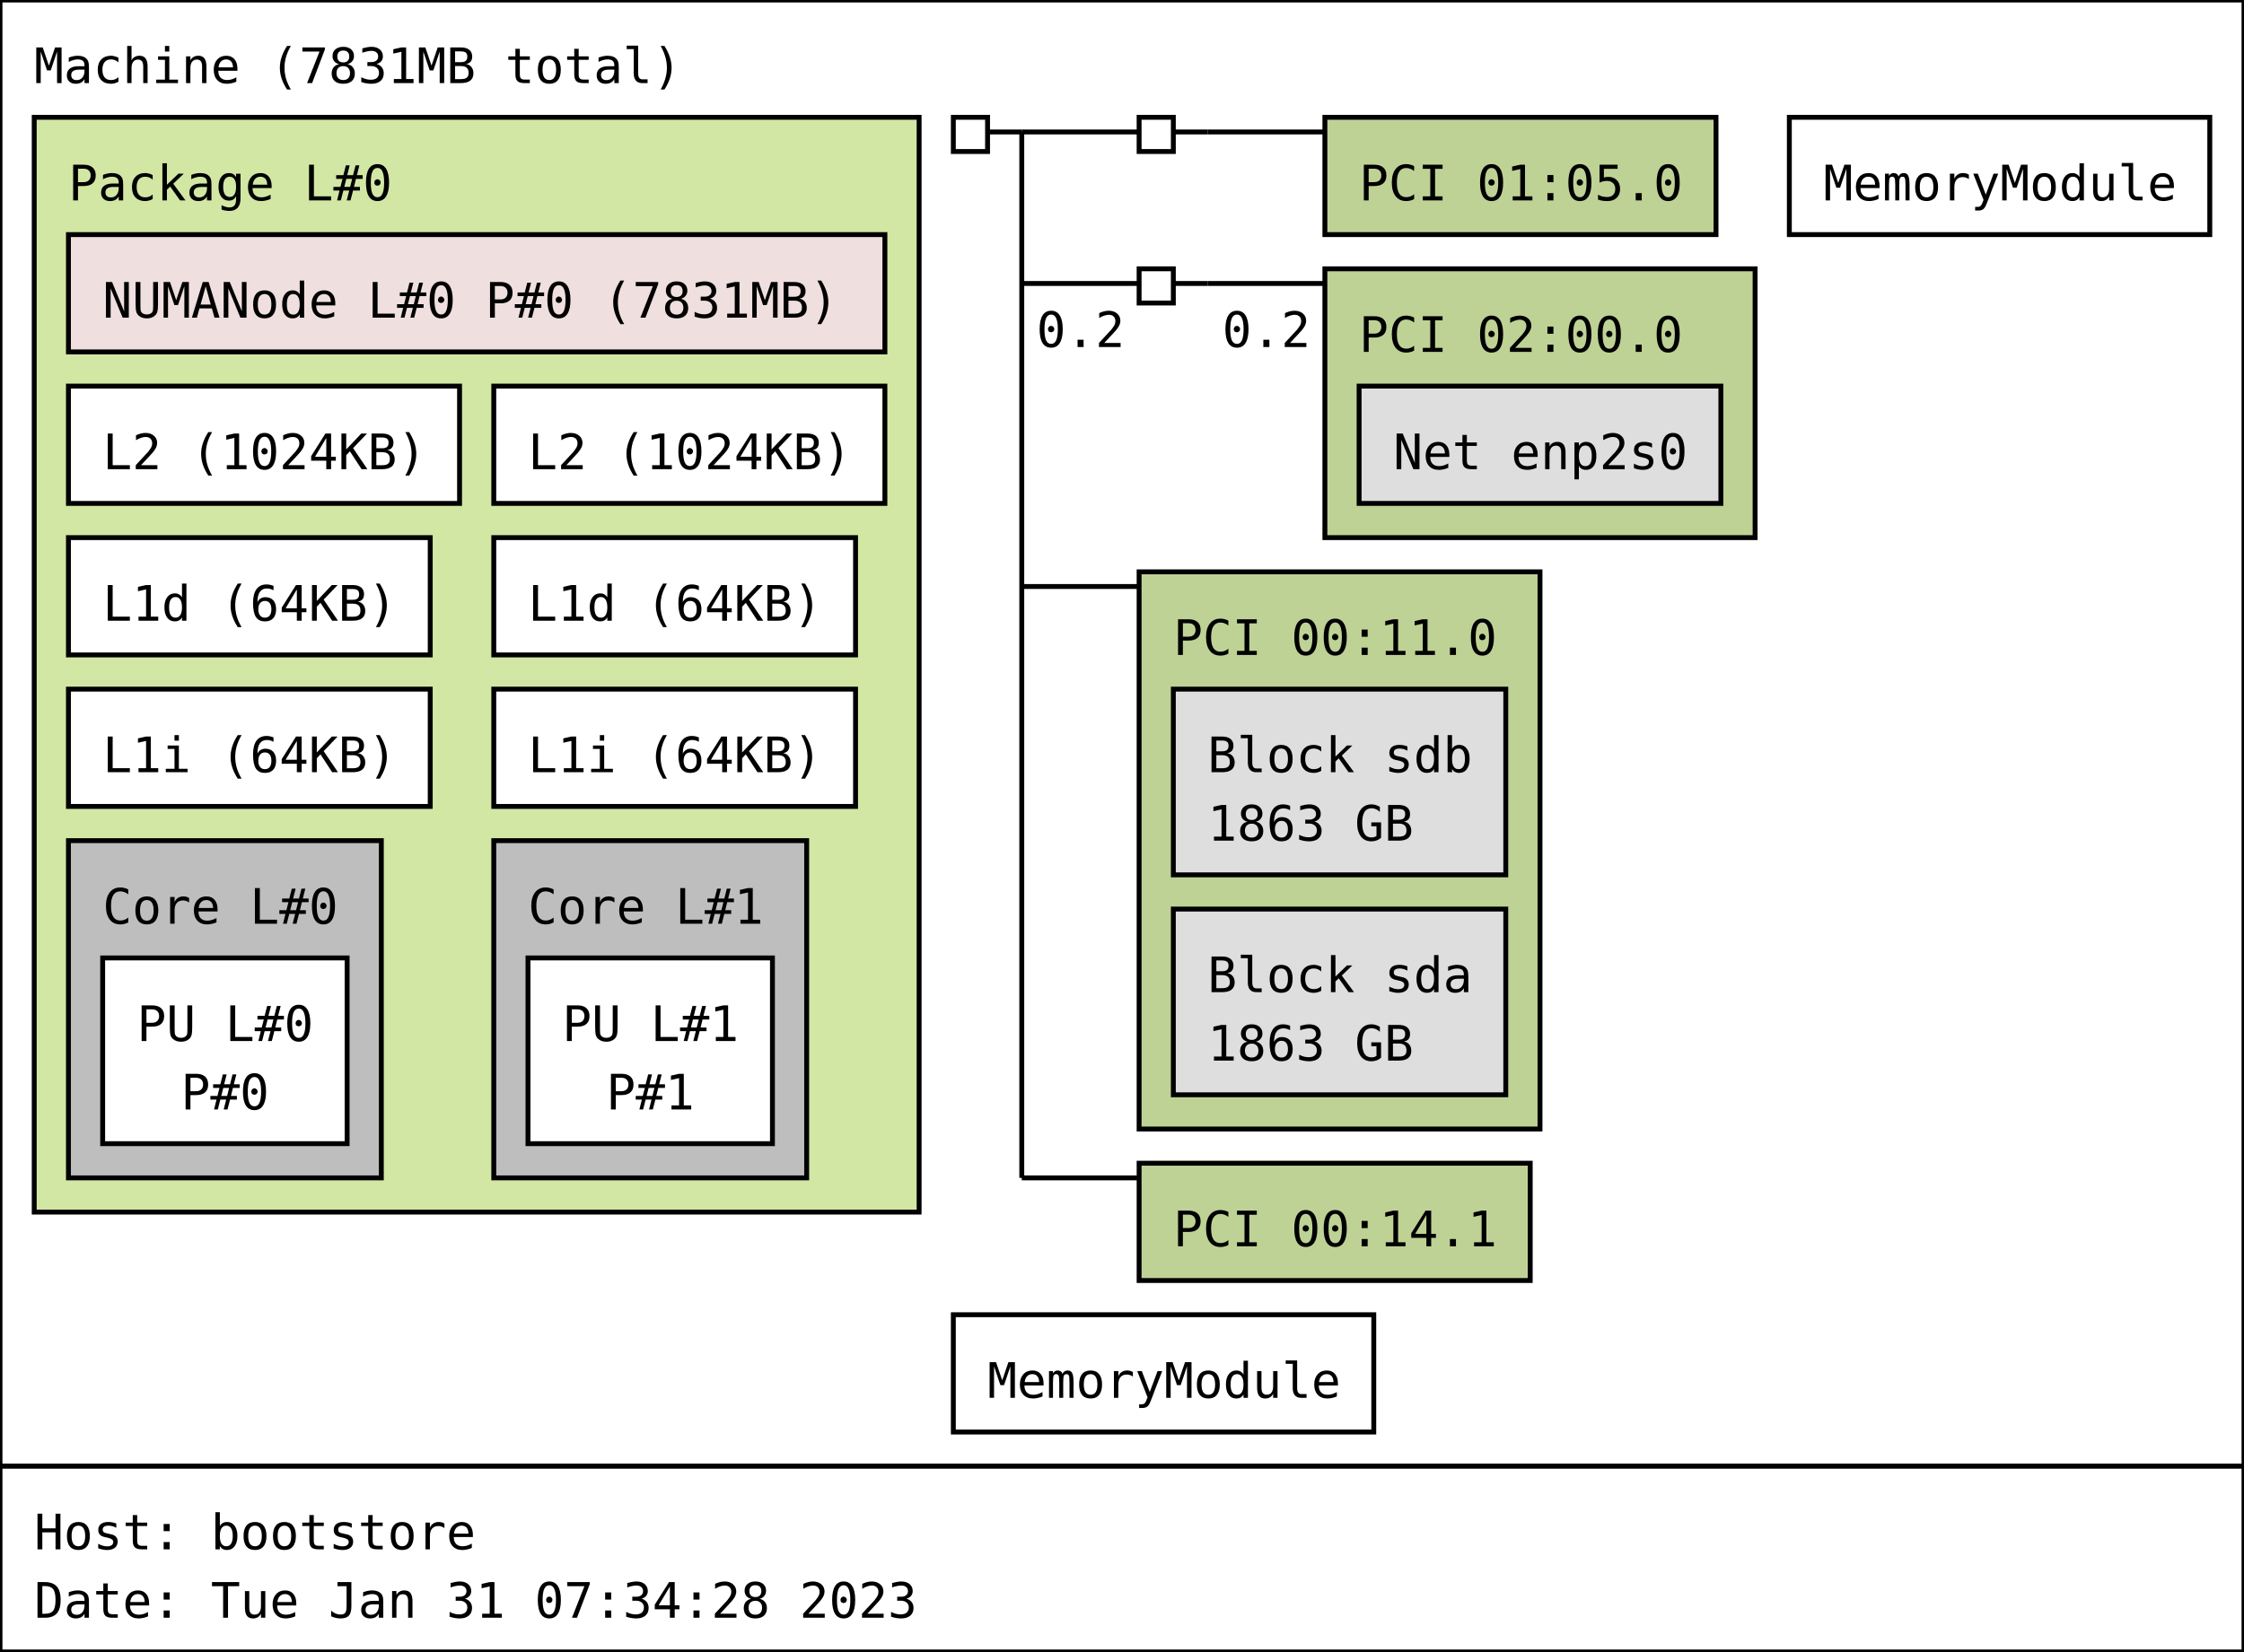
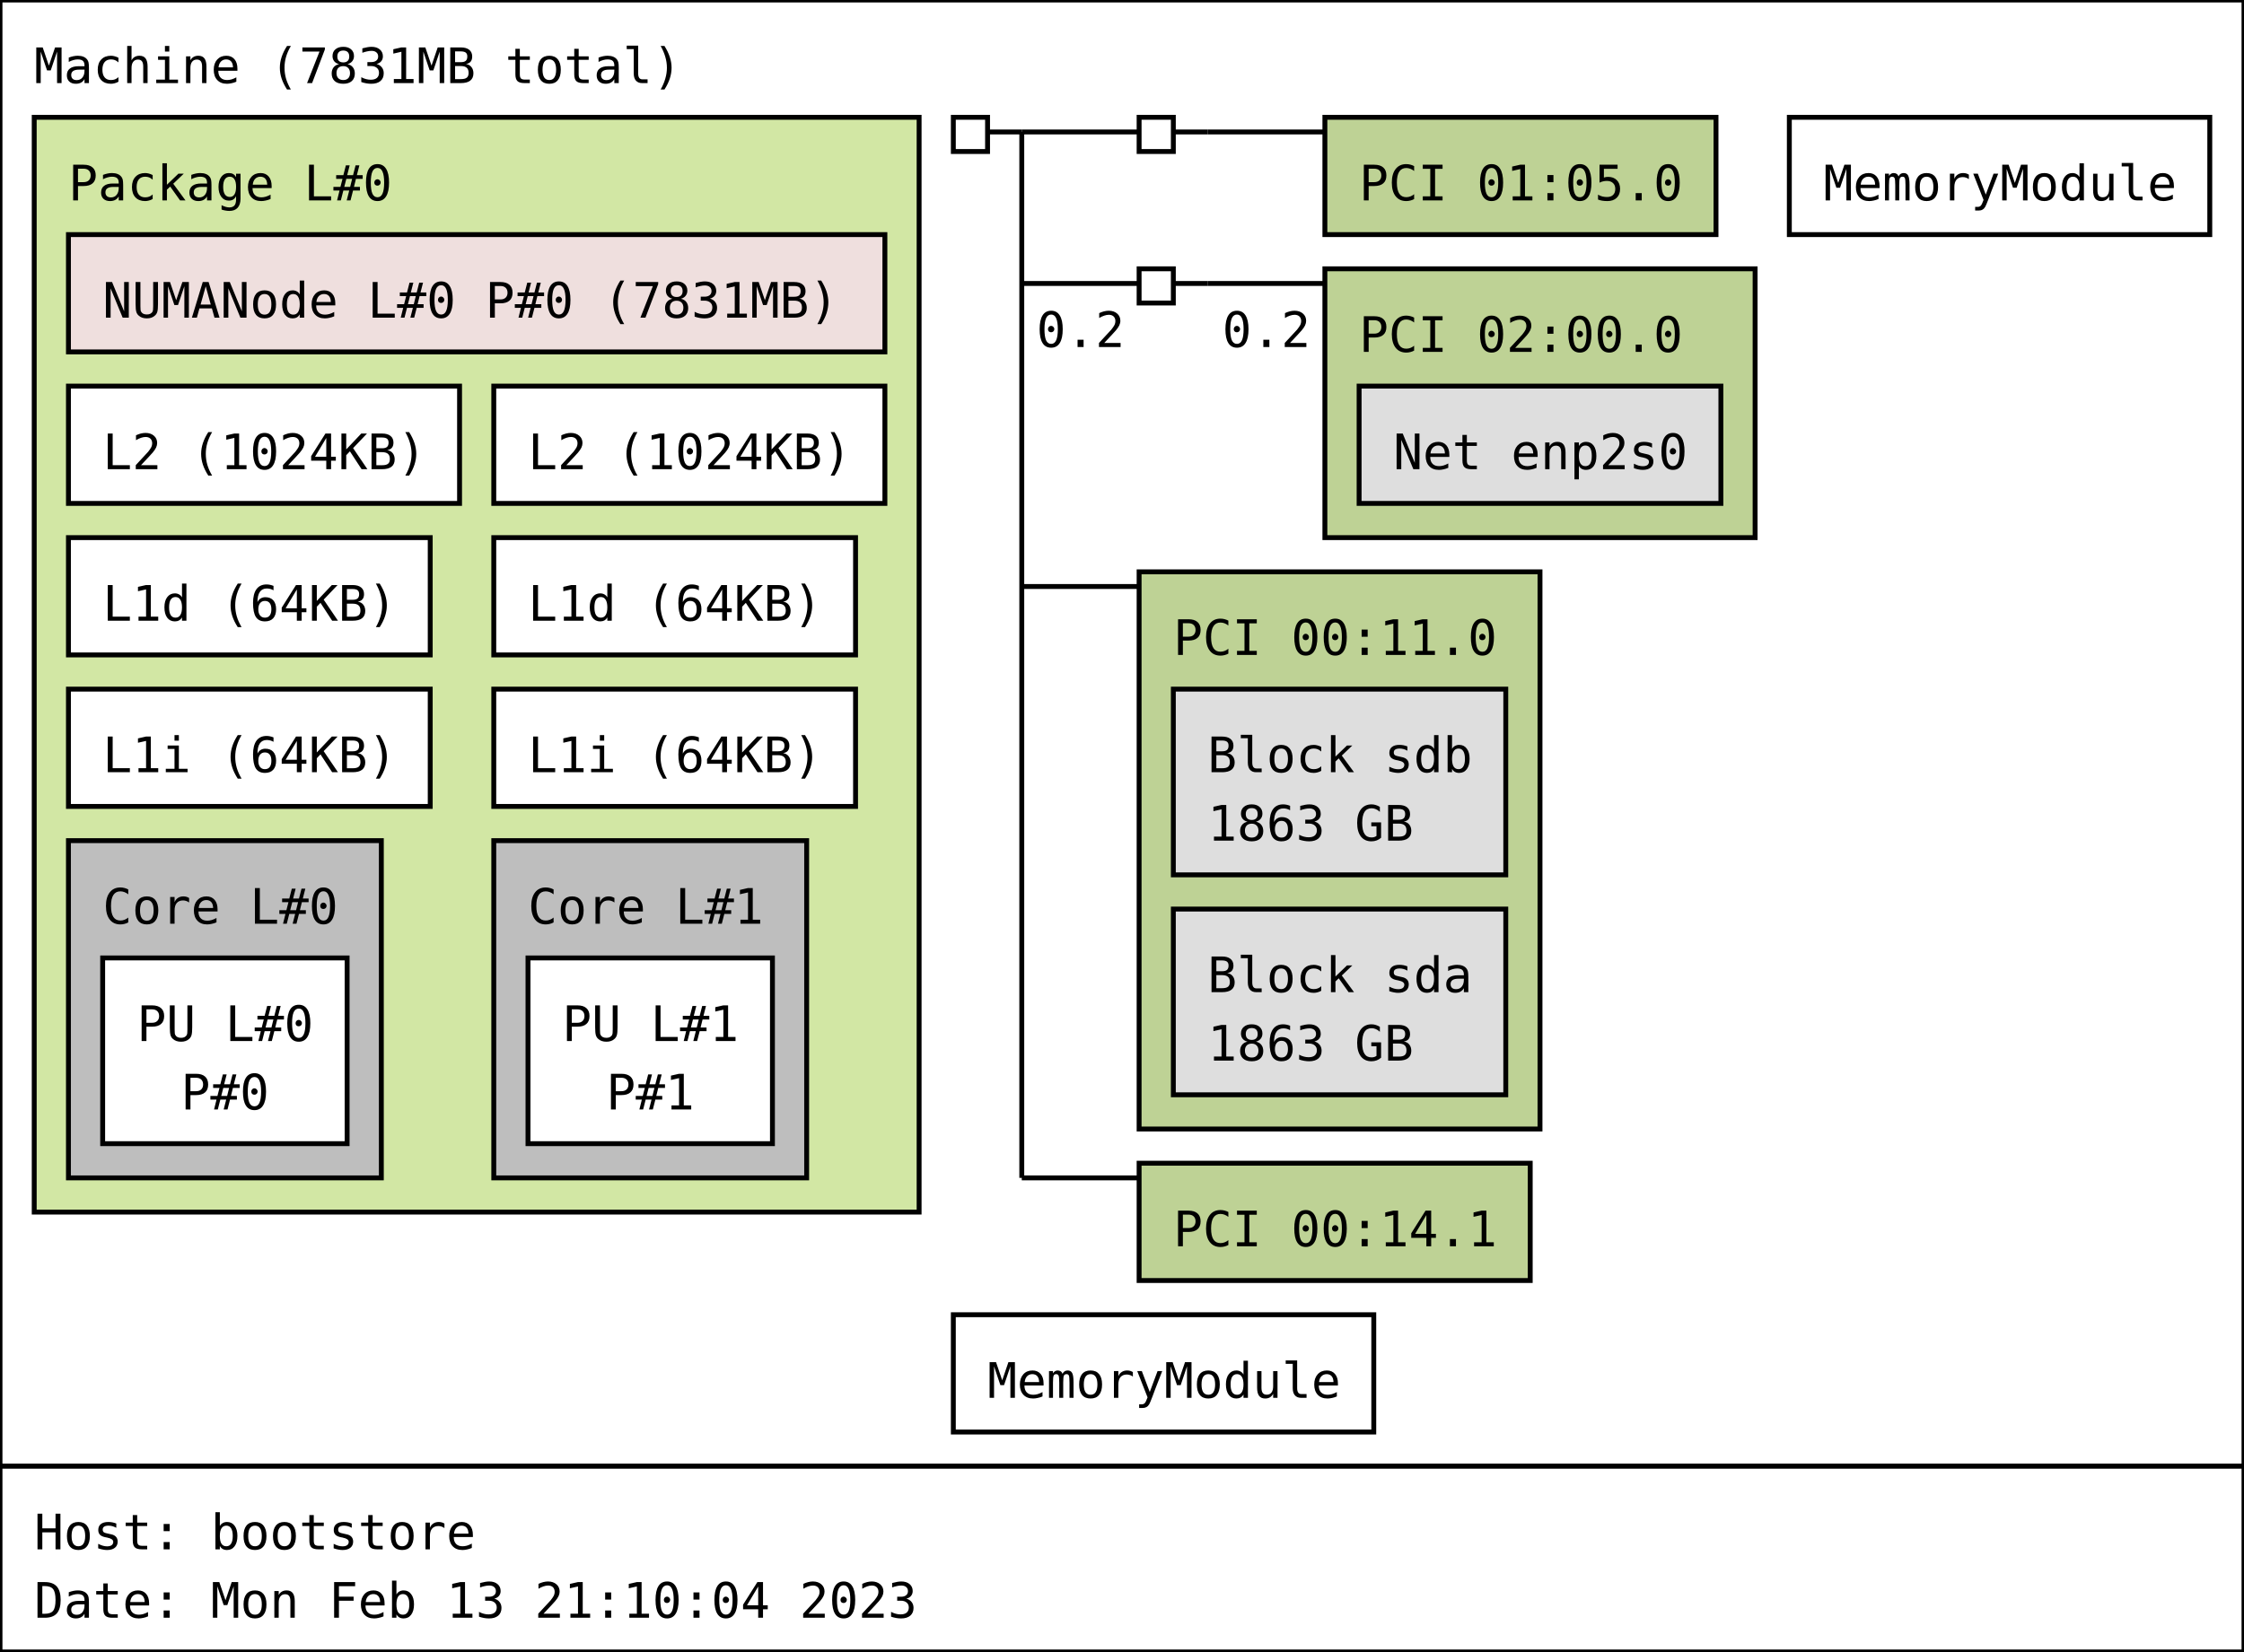
<svg xmlns="http://www.w3.org/2000/svg" width="459px" height="338px" viewBox="0 0 459px 338px" version="1.1">
  <rect id="Machine_0_rect" class="Machine" x="0" y="0" width="459" height="300" fill="rgb(255,255,255)" stroke="rgb(0,0,0)" stroke-width="1" />
  <text id="Machine_0_text" class="Machine" font-family="Monospace" x="7" y="17" fill="rgb(0,0,0)" font-size="10px">Machine (7831MB total)</text>
  <rect id="Package_0_rect" class="Package" x="7" y="24" width="181" height="224" fill="rgb(210,231,164)" stroke="rgb(0,0,0)" stroke-width="1" />
  <text id="Package_0_text" class="Package" font-family="Monospace" x="14" y="41" fill="rgb(0,0,0)" font-size="10px">Package L#0</text>
  <rect id="L2_0_rect" class="L2" x="14" y="79" width="80" height="24" fill="rgb(255,255,255)" stroke="rgb(0,0,0)" stroke-width="1" />
  <text id="L2_0_text" class="L2" font-family="Monospace" x="21" y="96" fill="rgb(0,0,0)" font-size="10px">L2 (1024KB)</text>
  <rect id="L1d_0_rect" class="L1d" x="14" y="110" width="74" height="24" fill="rgb(255,255,255)" stroke="rgb(0,0,0)" stroke-width="1" />
  <text id="L1d_0_text" class="L1d" font-family="Monospace" x="21" y="127" fill="rgb(0,0,0)" font-size="10px">L1d (64KB)</text>
  <rect id="L1i_0_rect" class="L1i" x="14" y="141" width="74" height="24" fill="rgb(255,255,255)" stroke="rgb(0,0,0)" stroke-width="1" />
  <text id="L1i_0_text" class="L1i" font-family="Monospace" x="21" y="158" fill="rgb(0,0,0)" font-size="10px">L1i (64KB)</text>
  <rect id="Core_0_rect" class="Core" x="14" y="172" width="64" height="69" fill="rgb(190,190,190)" stroke="rgb(0,0,0)" stroke-width="1" />
  <text id="Core_0_text" class="Core" font-family="Monospace" x="21" y="189" fill="rgb(0,0,0)" font-size="10px">Core L#0</text>
  <rect id="PU_0_rect" class="PU" x="21" y="196" width="50" height="38" fill="rgb(255,255,255)" stroke="rgb(0,0,0)" stroke-width="1" />
  <text id="PU_0_text" class="PU" font-family="Monospace" x="28" y="213" fill="rgb(0,0,0)" font-size="10px">PU L#0</text>
  <text id="PU_0_text_1" class="PU" font-family="Monospace" x="37" y="227" fill="rgb(0,0,0)" font-size="10px">P#0</text>
  <rect id="L2_1_rect" class="L2" x="101" y="79" width="80" height="24" fill="rgb(255,255,255)" stroke="rgb(0,0,0)" stroke-width="1" />
  <text id="L2_1_text" class="L2" font-family="Monospace" x="108" y="96" fill="rgb(0,0,0)" font-size="10px">L2 (1024KB)</text>
  <rect id="L1d_1_rect" class="L1d" x="101" y="110" width="74" height="24" fill="rgb(255,255,255)" stroke="rgb(0,0,0)" stroke-width="1" />
  <text id="L1d_1_text" class="L1d" font-family="Monospace" x="108" y="127" fill="rgb(0,0,0)" font-size="10px">L1d (64KB)</text>
  <rect id="L1i_1_rect" class="L1i" x="101" y="141" width="74" height="24" fill="rgb(255,255,255)" stroke="rgb(0,0,0)" stroke-width="1" />
  <text id="L1i_1_text" class="L1i" font-family="Monospace" x="108" y="158" fill="rgb(0,0,0)" font-size="10px">L1i (64KB)</text>
  <rect id="Core_1_rect" class="Core" x="101" y="172" width="64" height="69" fill="rgb(190,190,190)" stroke="rgb(0,0,0)" stroke-width="1" />
  <text id="Core_1_text" class="Core" font-family="Monospace" x="108" y="189" fill="rgb(0,0,0)" font-size="10px">Core L#1</text>
  <rect id="PU_1_rect" class="PU" x="108" y="196" width="50" height="38" fill="rgb(255,255,255)" stroke="rgb(0,0,0)" stroke-width="1" />
  <text id="PU_1_text" class="PU" font-family="Monospace" x="115" y="213" fill="rgb(0,0,0)" font-size="10px">PU L#1</text>
  <text id="PU_1_text_1" class="PU" font-family="Monospace" x="124" y="227" fill="rgb(0,0,0)" font-size="10px">P#1</text>
  <rect id="NUMANode_0_rect" class="NUMANode" x="14" y="48" width="167" height="24" fill="rgb(239,223,222)" stroke="rgb(0,0,0)" stroke-width="1" />
  <text id="NUMANode_0_text" class="NUMANode" font-family="Monospace" x="21" y="65" fill="rgb(0,0,0)" font-size="10px">NUMANode L#0 P#0 (7831MB)</text>
  <rect id="HostBridge_0_rect" class="HostBridge" x="195" y="24" width="7" height="7" fill="rgb(255,255,255)" stroke="rgb(0,0,0)" stroke-width="1" />
  <line id="HostBridge_0_line" class="HostBridge" x1="202" y1="27" x2="209" y2="27" stroke="rgb(0,0,0)" stroke-width="1" />
  <line id="HostBridge_0_line_2" class="HostBridge" x1="209" y1="27" x2="233" y2="27" stroke="rgb(0,0,0)" stroke-width="1" />
  <line id="HostBridge_0_line_3" class="HostBridge" x1="209" y1="58" x2="233" y2="58" stroke="rgb(0,0,0)" stroke-width="1" />
  <text id="HostBridge_0_text_3" class="HostBridge" font-family="Monospace" x="212" y="71" fill="rgb(0,0,0)" font-size="10px">0.2</text>
  <line id="HostBridge_0_line_4" class="HostBridge" x1="209" y1="120" x2="233" y2="120" stroke="rgb(0,0,0)" stroke-width="1" />
  <line id="HostBridge_0_line_5" class="HostBridge" x1="209" y1="241" x2="233" y2="241" stroke="rgb(0,0,0)" stroke-width="1" />
  <line id="HostBridge_0_line_1" class="HostBridge" x1="209" y1="27" x2="209" y2="241" stroke="rgb(0,0,0)" stroke-width="1" />
  <rect id="PCIBridge_1_rect" class="PCIBridge" x="233" y="24" width="7" height="7" fill="rgb(255,255,255)" stroke="rgb(0,0,0)" stroke-width="1" />
  <line id="PCIBridge_1_line" class="PCIBridge" x1="240" y1="27" x2="247" y2="27" stroke="rgb(0,0,0)" stroke-width="1" />
  <line id="PCIBridge_1_line_2" class="PCIBridge" x1="247" y1="27" x2="271" y2="27" stroke="rgb(0,0,0)" stroke-width="1" />
  <line id="PCIBridge_1_line_1" class="PCIBridge" x1="247" y1="27" x2="247" y2="27" stroke="rgb(0,0,0)" stroke-width="1" />
  <rect id="PCI_0_rect" class="PCI" x="271" y="24" width="80" height="24" fill="rgb(190,210,149)" stroke="rgb(0,0,0)" stroke-width="1" />
  <text id="PCI_0_text" class="PCI" font-family="Monospace" x="278" y="41" fill="rgb(0,0,0)" font-size="10px">PCI 01:05.0</text>
  <rect id="PCIBridge_2_rect" class="PCIBridge" x="233" y="55" width="7" height="7" fill="rgb(255,255,255)" stroke="rgb(0,0,0)" stroke-width="1" />
  <line id="PCIBridge_2_line" class="PCIBridge" x1="240" y1="58" x2="247" y2="58" stroke="rgb(0,0,0)" stroke-width="1" />
  <line id="PCIBridge_2_line_2" class="PCIBridge" x1="247" y1="58" x2="271" y2="58" stroke="rgb(0,0,0)" stroke-width="1" />
  <text id="PCIBridge_2_text_2" class="PCIBridge" font-family="Monospace" x="250" y="71" fill="rgb(0,0,0)" font-size="10px">0.2</text>
  <line id="PCIBridge_2_line_1" class="PCIBridge" x1="247" y1="58" x2="247" y2="58" stroke="rgb(0,0,0)" stroke-width="1" />
  <rect id="PCI_1_rect" class="PCI" x="271" y="55" width="88" height="55" fill="rgb(190,210,149)" stroke="rgb(0,0,0)" stroke-width="1" />
  <text id="PCI_1_text" class="PCI" font-family="Monospace" x="278" y="72" fill="rgb(0,0,0)" font-size="10px">PCI 02:00.0</text>
  <rect id="Net_0_rect" class="Net" x="278" y="79" width="74" height="24" fill="rgb(222,222,222)" stroke="rgb(0,0,0)" stroke-width="1" />
  <text id="Net_0_text" class="Net" font-family="Monospace" x="285" y="96" fill="rgb(0,0,0)" font-size="10px">Net enp2s0</text>
  <rect id="PCI_2_rect" class="PCI" x="233" y="117" width="82" height="114" fill="rgb(190,210,149)" stroke="rgb(0,0,0)" stroke-width="1" />
  <text id="PCI_2_text" class="PCI" font-family="Monospace" x="240" y="134" fill="rgb(0,0,0)" font-size="10px">PCI 00:11.0</text>
  <rect id="Block_1_rect" class="Block" x="240" y="141" width="68" height="38" fill="rgb(222,222,222)" stroke="rgb(0,0,0)" stroke-width="1" />
  <text id="Block_1_text" class="Block" font-family="Monospace" x="247" y="158" fill="rgb(0,0,0)" font-size="10px">Block sdb</text>
  <text id="Block_1_text_1" class="Block" font-family="Monospace" x="247" y="172" fill="rgb(0,0,0)" font-size="10px">1863 GB</text>
  <rect id="Block_2_rect" class="Block" x="240" y="186" width="68" height="38" fill="rgb(222,222,222)" stroke="rgb(0,0,0)" stroke-width="1" />
  <text id="Block_2_text" class="Block" font-family="Monospace" x="247" y="203" fill="rgb(0,0,0)" font-size="10px">Block sda</text>
  <text id="Block_2_text_1" class="Block" font-family="Monospace" x="247" y="217" fill="rgb(0,0,0)" font-size="10px">1863 GB</text>
  <rect id="PCI_3_rect" class="PCI" x="233" y="238" width="80" height="24" fill="rgb(190,210,149)" stroke="rgb(0,0,0)" stroke-width="1" />
  <text id="PCI_3_text" class="PCI" font-family="Monospace" x="240" y="255" fill="rgb(0,0,0)" font-size="10px">PCI 00:14.1</text>
  <rect id="Misc_0_rect" class="Misc" x="366" y="24" width="86" height="24" fill="rgb(255,255,255)" stroke="rgb(0,0,0)" stroke-width="1" />
  <text id="Misc_0_text" class="Misc" font-family="Monospace" x="373" y="41" fill="rgb(0,0,0)" font-size="10px">MemoryModule</text>
  <rect id="Misc_1_rect" class="Misc" x="195" y="269" width="86" height="24" fill="rgb(255,255,255)" stroke="rgb(0,0,0)" stroke-width="1" />
  <text id="Misc_1_text" class="Misc" font-family="Monospace" x="202" y="286" fill="rgb(0,0,0)" font-size="10px">MemoryModule</text>
  <rect id="anon_rect" x="0" y="300" width="459" height="38" fill="rgb(255,255,255)" stroke="rgb(0,0,0)" stroke-width="1" />
  <text id="anon_text" font-family="Monospace" x="7" y="317" fill="rgb(0,0,0)" font-size="10px">Host: bootstore</text>
-   <text id="anon_text_1" font-family="Monospace" x="7" y="331" fill="rgb(0,0,0)" font-size="10px">Date: Tue Jan 31 07:34:28 2023</text>
+   <text id="anon_text_1" font-family="Monospace" x="7" y="331" fill="rgb(0,0,0)" font-size="10px">Date: Mon Feb 13 21:10:04 2023</text>
</svg>
